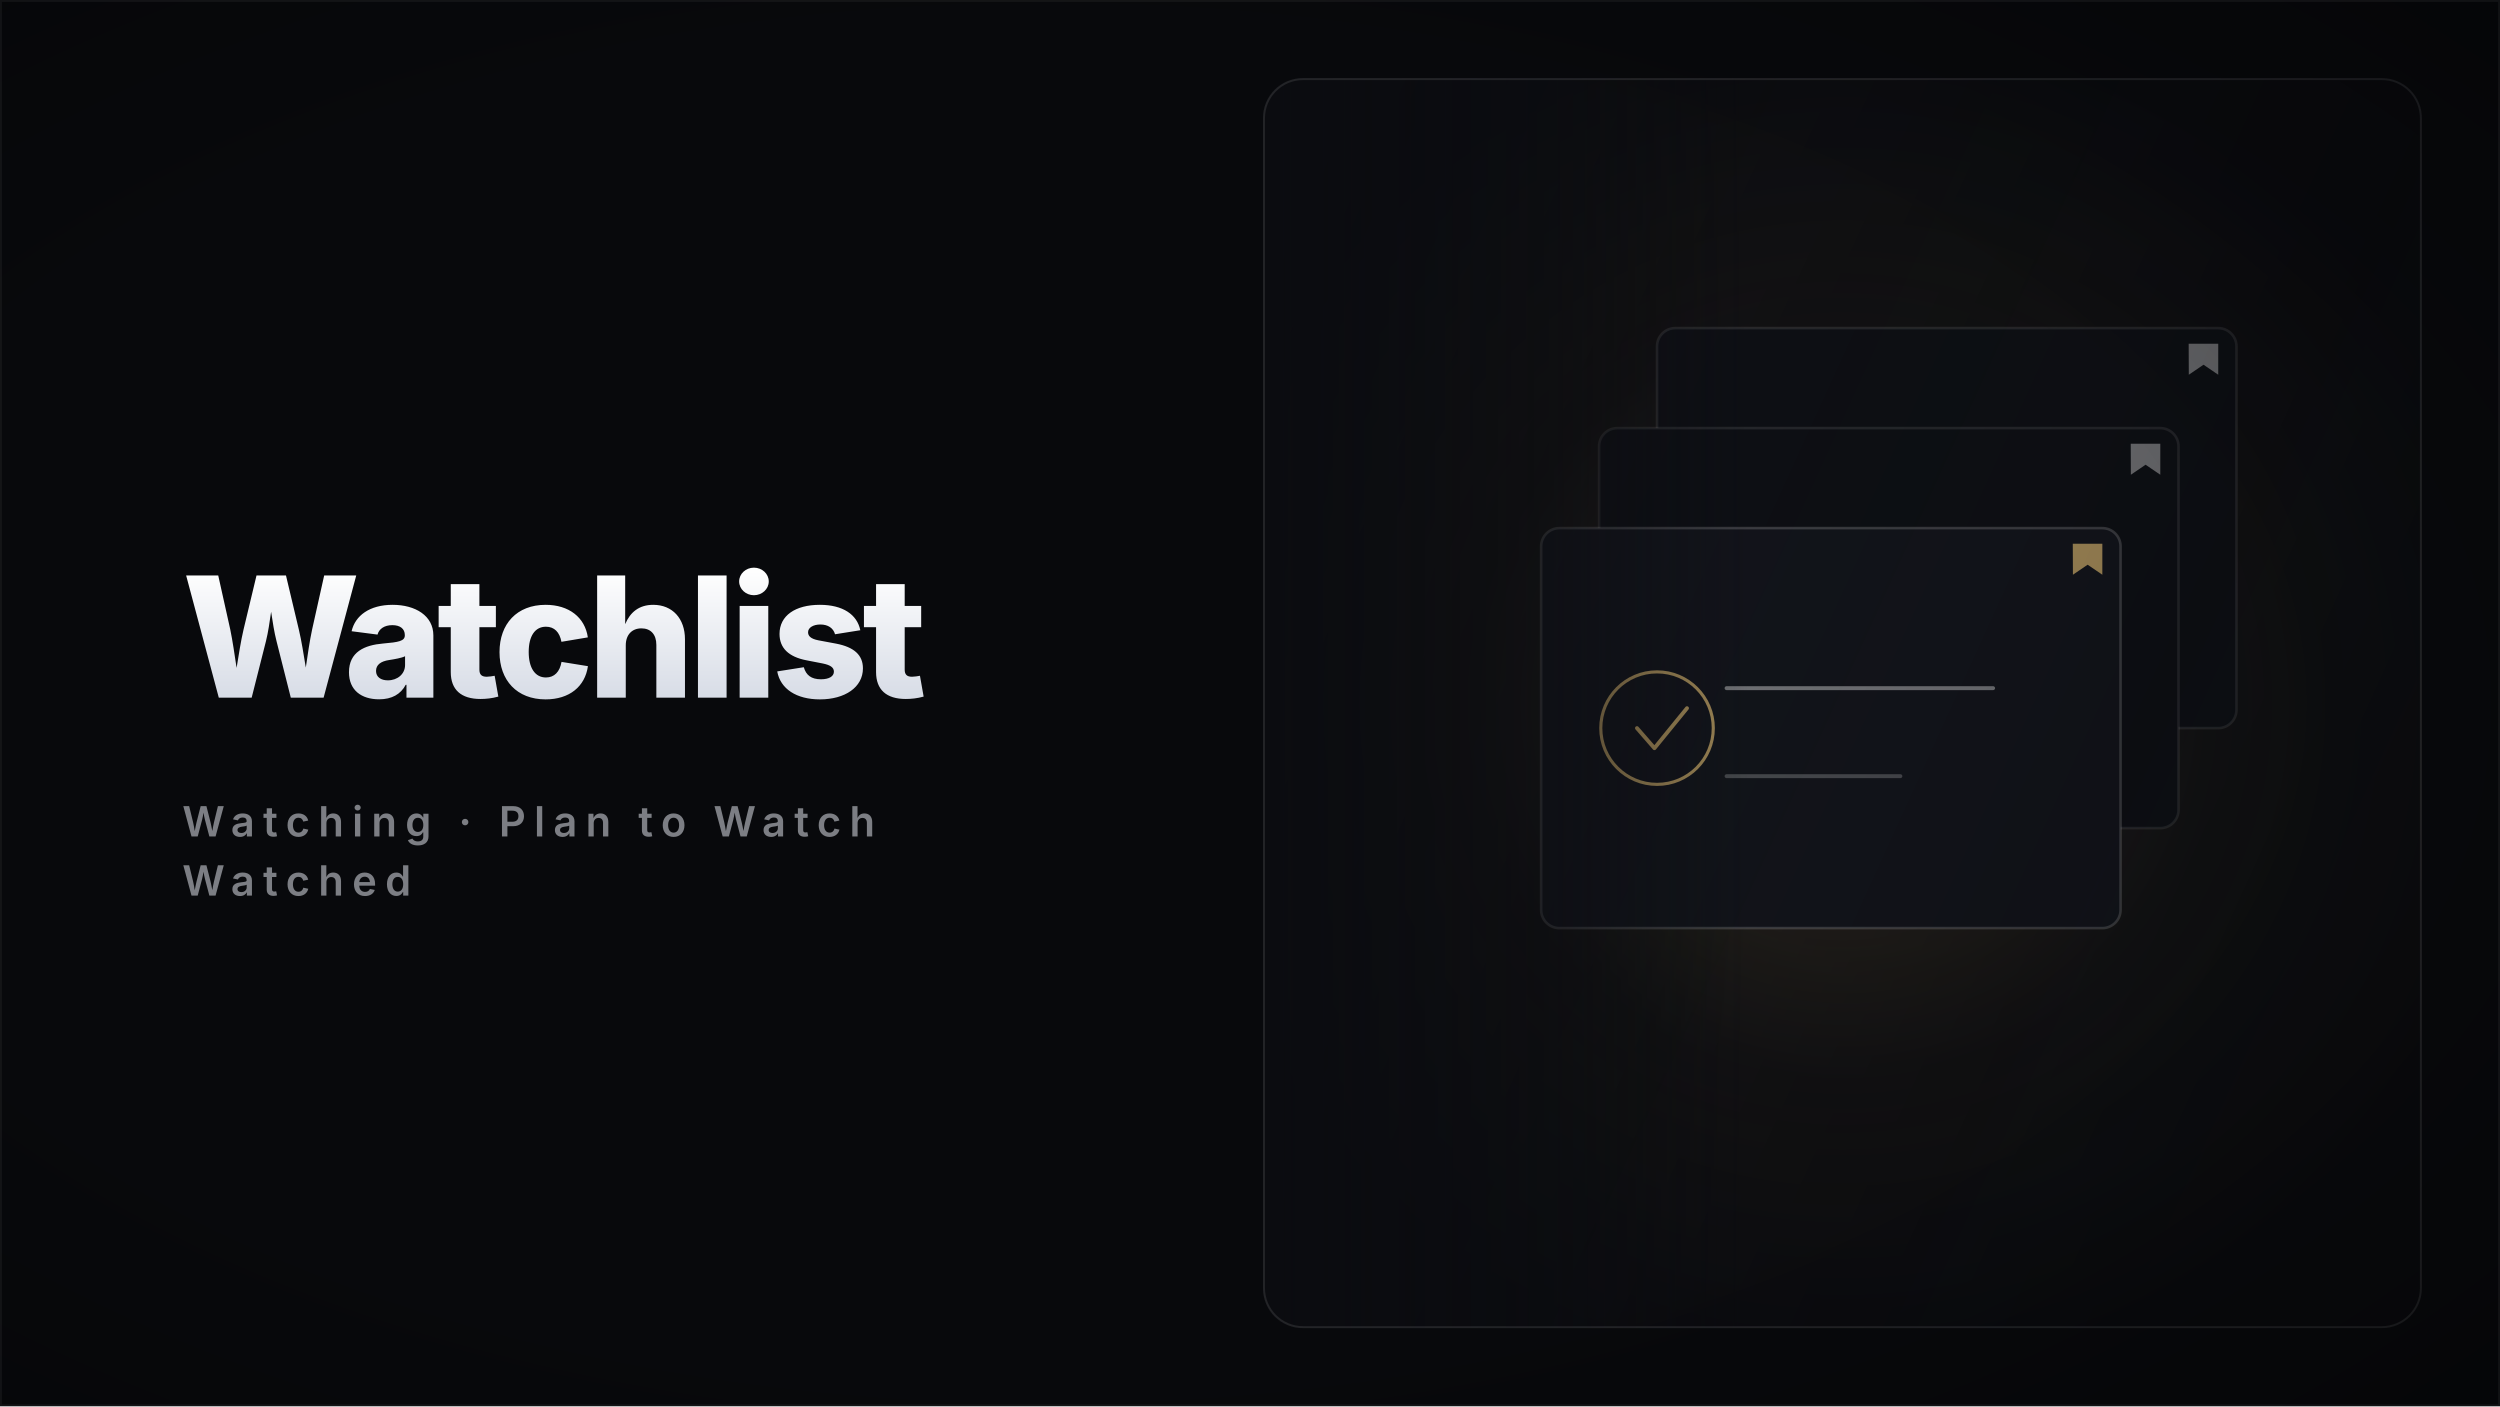
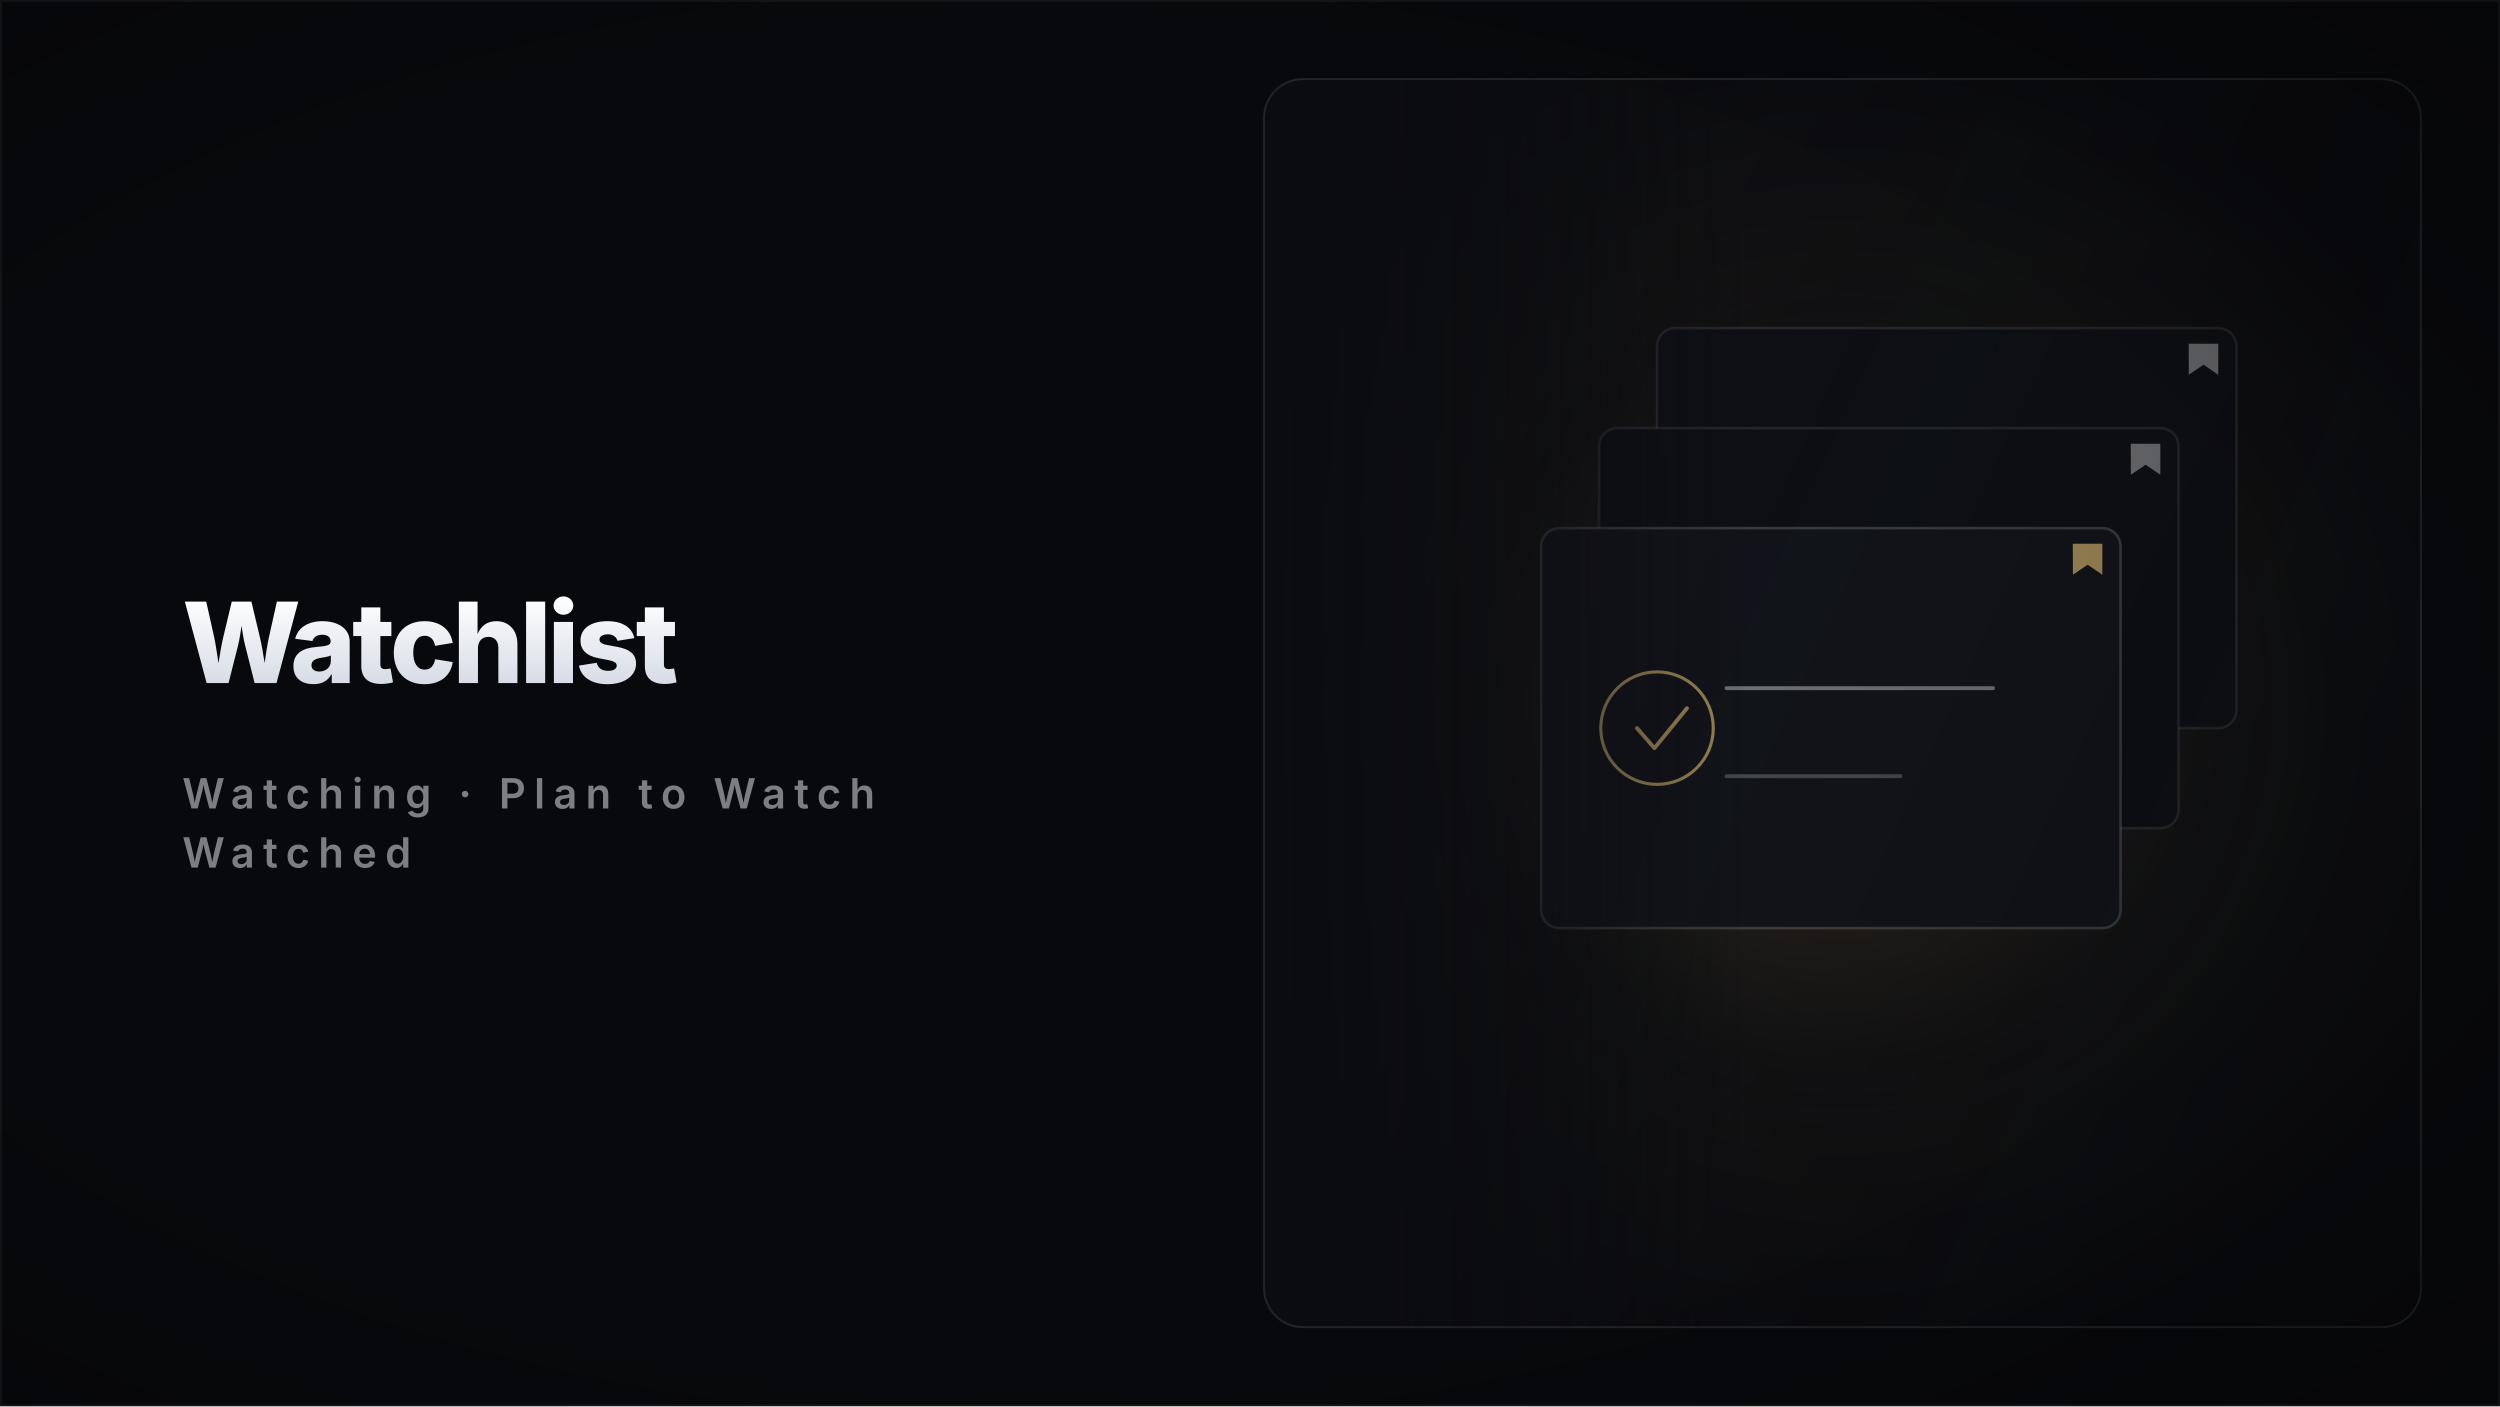
<svg xmlns="http://www.w3.org/2000/svg" width="1920" height="1080" viewBox="0 0 1920 1080" role="img" aria-label="Watchlist — movies collection cover" shape-rendering="geometricPrecision" text-rendering="geometricPrecision">
  <defs>
    <linearGradient id="titleFill" x1="0" y1="0" x2="0" y2="1">
      <stop offset="0" stop-color="#FFFFFF" />
      <stop offset="1" stop-color="#D7DCE6" />
    </linearGradient>
    <linearGradient id="feather" x1="0" y1="0" x2="1" y2="0">
      <stop offset="0" stop-color="#0B0C10" stop-opacity="1" />
      <stop offset="0.6" stop-color="#0B0C10" stop-opacity="0.55" />
      <stop offset="1" stop-color="#0B0C10" stop-opacity="0" />
    </linearGradient>
    <linearGradient id="panelShade" x1="0" y1="0" x2="1" y2="0.5">
      <stop offset="0" stop-color="rgba(6,7,10,0)" />
      <stop offset="1" stop-color="rgba(6,7,10,0.42)" />
    </linearGradient>
    <radialGradient id="vignette" cx="0.42" cy="0.5" r="0.85">
      <stop offset="0.55" stop-color="rgba(0,0,0,0)" />
      <stop offset="1" stop-color="rgba(0,0,0,0.45)" />
    </radialGradient>
    <clipPath id="cardClip">
      <rect x="970" y="60" width="890" height="960" rx="30" />
    </clipPath>
    <linearGradient id="ivoryS" x1="0" y1="0" x2="1" y2="1">
      <stop offset="0" stop-color="#FFFFFF" />
      <stop offset="1" stop-color="#9AA2B4" />
    </linearGradient>
    <radialGradient id="glow" cx="0.5" cy="0.5" r="0.5">
      <stop offset="0" stop-color="#C8A96A" stop-opacity="0.26" />
      <stop offset="0.55" stop-color="#C8A96A" stop-opacity="0.05" />
      <stop offset="1" stop-color="#C8A96A" stop-opacity="0" />
    </radialGradient>
    <linearGradient id="beamG" x1="0" y1="0" x2="0" y2="1">
      <stop offset="0" stop-color="#FFFFFF" stop-opacity="0.34" />
      <stop offset="1" stop-color="#FFFFFF" stop-opacity="0" />
    </linearGradient>
    <linearGradient id="barG" x1="0" y1="1" x2="0" y2="0">
      <stop offset="0" stop-color="#3A3F4D" />
      <stop offset="0.6" stop-color="#C9CEDB" />
      <stop offset="1" stop-color="#FFFFFF" />
    </linearGradient>
    <linearGradient id="colG" x1="0" y1="1" x2="0" y2="0">
      <stop offset="0" stop-color="#4A5060" stop-opacity="0.85" />
      <stop offset="1" stop-color="#E8ECF4" />
    </linearGradient>
    <radialGradient id="disc" cx="0.38" cy="0.34" r="0.75">
      <stop offset="0" stop-color="#FFFFFF" stop-opacity="0.9" />
      <stop offset="1" stop-color="#C8A96A" stop-opacity="0.12" />
    </radialGradient>
    <style>
      .glow { animation: glowPulse 11s ease-in-out infinite; }
      @keyframes glowPulse { 0%,100% { opacity: 0.68; } 50% { opacity: 1; } }
      @media (prefers-reduced-motion: reduce) { .glow { animation: none; } }
    </style>
  </defs>
  <rect x="0" y="0" width="1920" height="1080" fill="#08090C" />
  <rect x="970" y="60" width="890" height="960" rx="30" fill="#0B0C10" />
  <g clip-path="url(#cardClip)">
    <g>
      <circle cx="1415" cy="540" r="528" fill="url(#glow)" class="glow" />
      <rect x="1272.6" y="252" width="445" height="307.2" rx="14" fill="#0F1116" stroke="rgba(255,255,255,0.12)" stroke-width="2" />
      <path d="M 1680.9 264 h 22.7 v 23.8 l -11.3 -7.7 l -11.3 7.7 Z" fill="rgba(255,255,255,0.5)" />
      <rect x="1228.1" y="328.8" width="445" height="307.2" rx="14" fill="#0F1116" stroke="rgba(255,255,255,0.12)" stroke-width="2" />
      <path d="M 1636.4 340.8 h 22.7 v 23.8 l -11.3 -7.7 l -11.3 7.7 Z" fill="rgba(255,255,255,0.5)" />
      <rect x="1183.6" y="405.6" width="445" height="307.2" rx="14" fill="#15171E" stroke="rgba(255,255,255,0.22)" stroke-width="2" />
      <circle cx="1272.6" cy="559.2" r="43.2" fill="none" stroke="#C8A96A" stroke-width="2.4" />
      <path d="M 1257.2 559.2 l 13.4 15.4 l 25 -30.7" fill="none" stroke="#C8A96A" stroke-width="3" stroke-linecap="round" stroke-linejoin="round" />
      <line x1="1326" y1="528.5" x2="1530.7" y2="528.5" stroke="rgba(255,255,255,0.5)" stroke-width="3" stroke-linecap="round" />
      <line x1="1326" y1="596.1" x2="1459.5" y2="596.1" stroke="rgba(255,255,255,0.28)" stroke-width="3" stroke-linecap="round" />
      <path d="M 1591.9 417.6 h 22.7 v 23.8 l -11.3 -7.7 l -11.3 7.7 Z" fill="#C8A96A" />
    </g>
    <rect x="970" y="60" width="890" height="960" fill="url(#panelShade)" />
    <rect x="970" y="60" width="373.8" height="960" fill="url(#feather)" />
  </g>
  <rect x="970.75" y="60.75" width="888.5" height="958.5" rx="30" fill="none" stroke="rgba(255,255,255,0.10)" stroke-width="1.5" />
  <rect x="0" y="0" width="1920" height="1080" fill="url(#vignette)" />
  <g>
-     <text x="140" y="535.8" font-family="Inter" font-size="129" font-weight="800" letter-spacing="-4.52" fill="url(#titleFill)">Watchlist</text>
-     <text x="140" y="642.4" font-family="Inter" font-size="32" font-weight="600" letter-spacing="6.40" fill="rgba(231,235,243,0.52)">Watching  ·  Plan to Watch</text>
-     <text x="140" y="687.8" font-family="Inter" font-size="32" font-weight="600" letter-spacing="6.40" fill="rgba(231,235,243,0.52)">Watched</text>
+     <text x="140" y="524.6" font-family="Inter" font-size="86" font-weight="800" letter-spacing="-3.01" fill="url(#titleFill)">Watchlist</text>
+     <text x="140" y="620.9" font-family="Inter" font-size="32" font-weight="600" letter-spacing="6.40" fill="rgba(231,235,243,0.52)">Watching  ·  Plan to Watch</text>
+     <text x="140" y="666.3" font-family="Inter" font-size="32" font-weight="600" letter-spacing="6.40" fill="rgba(231,235,243,0.52)">Watched</text>
  </g>
  <rect x="0.75" y="0.75" width="1918.5" height="1078.5" fill="none" stroke="rgba(255,255,255,0.05)" stroke-width="1.5" />
</svg>
